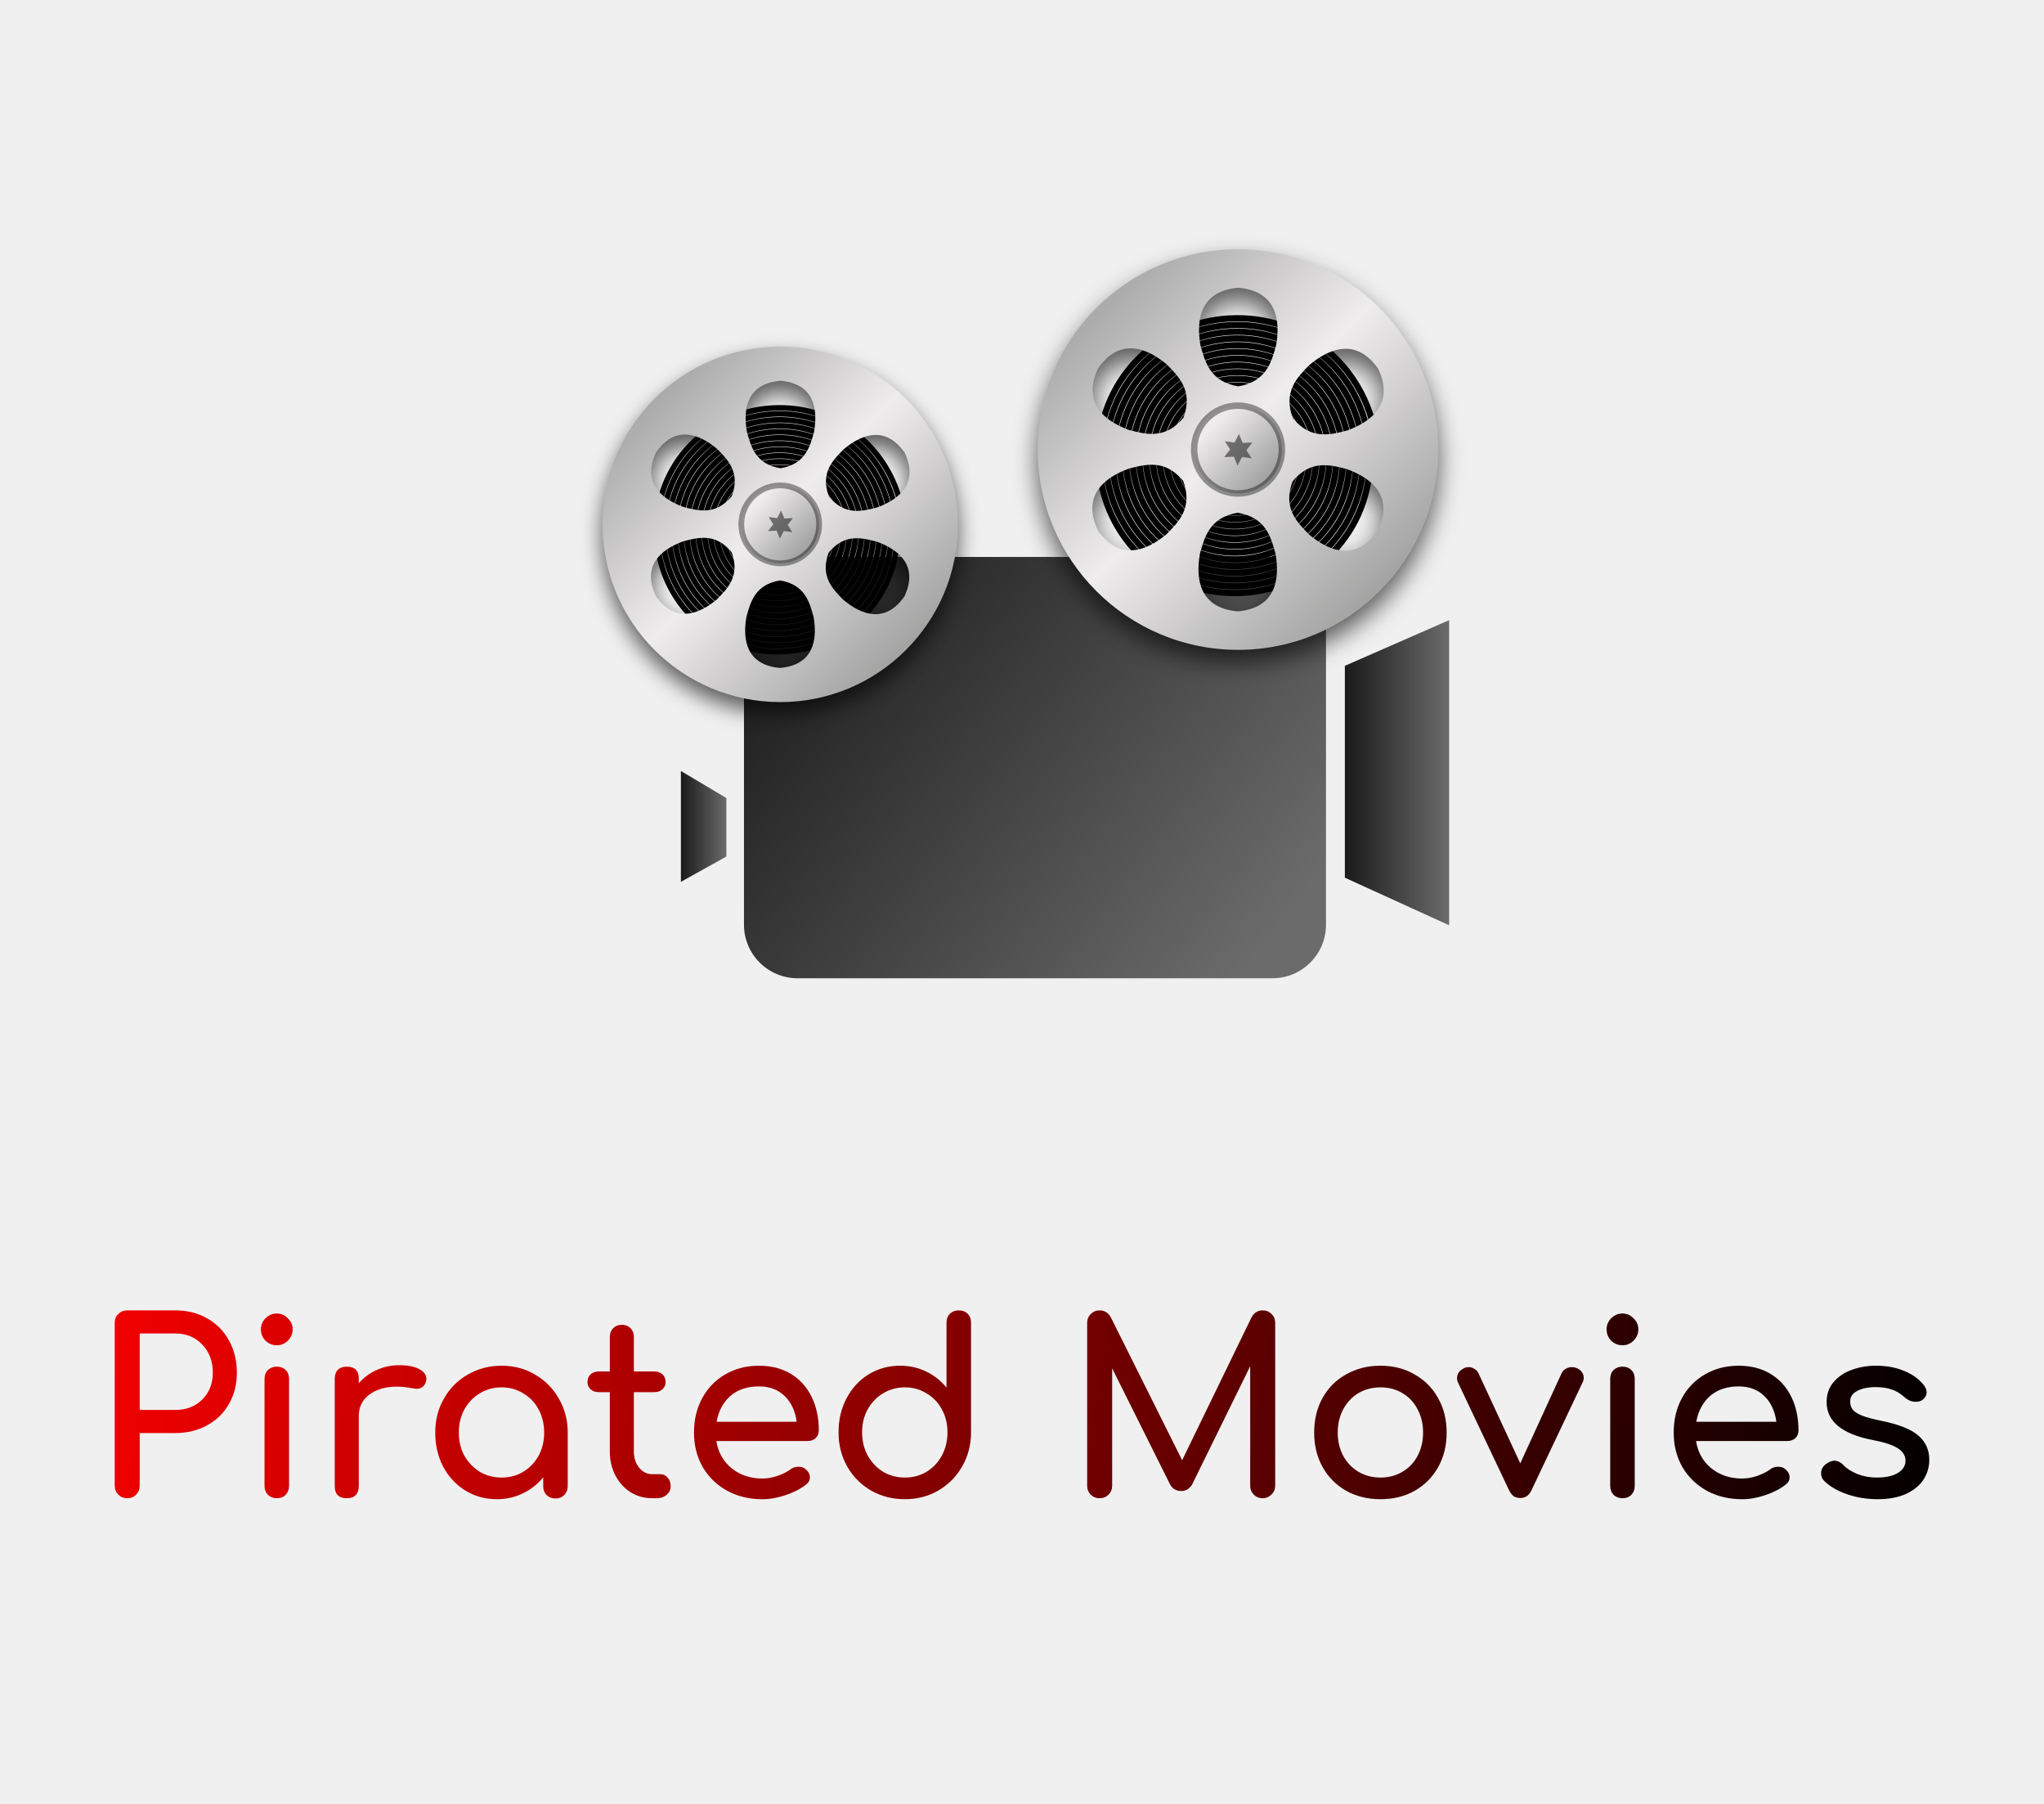
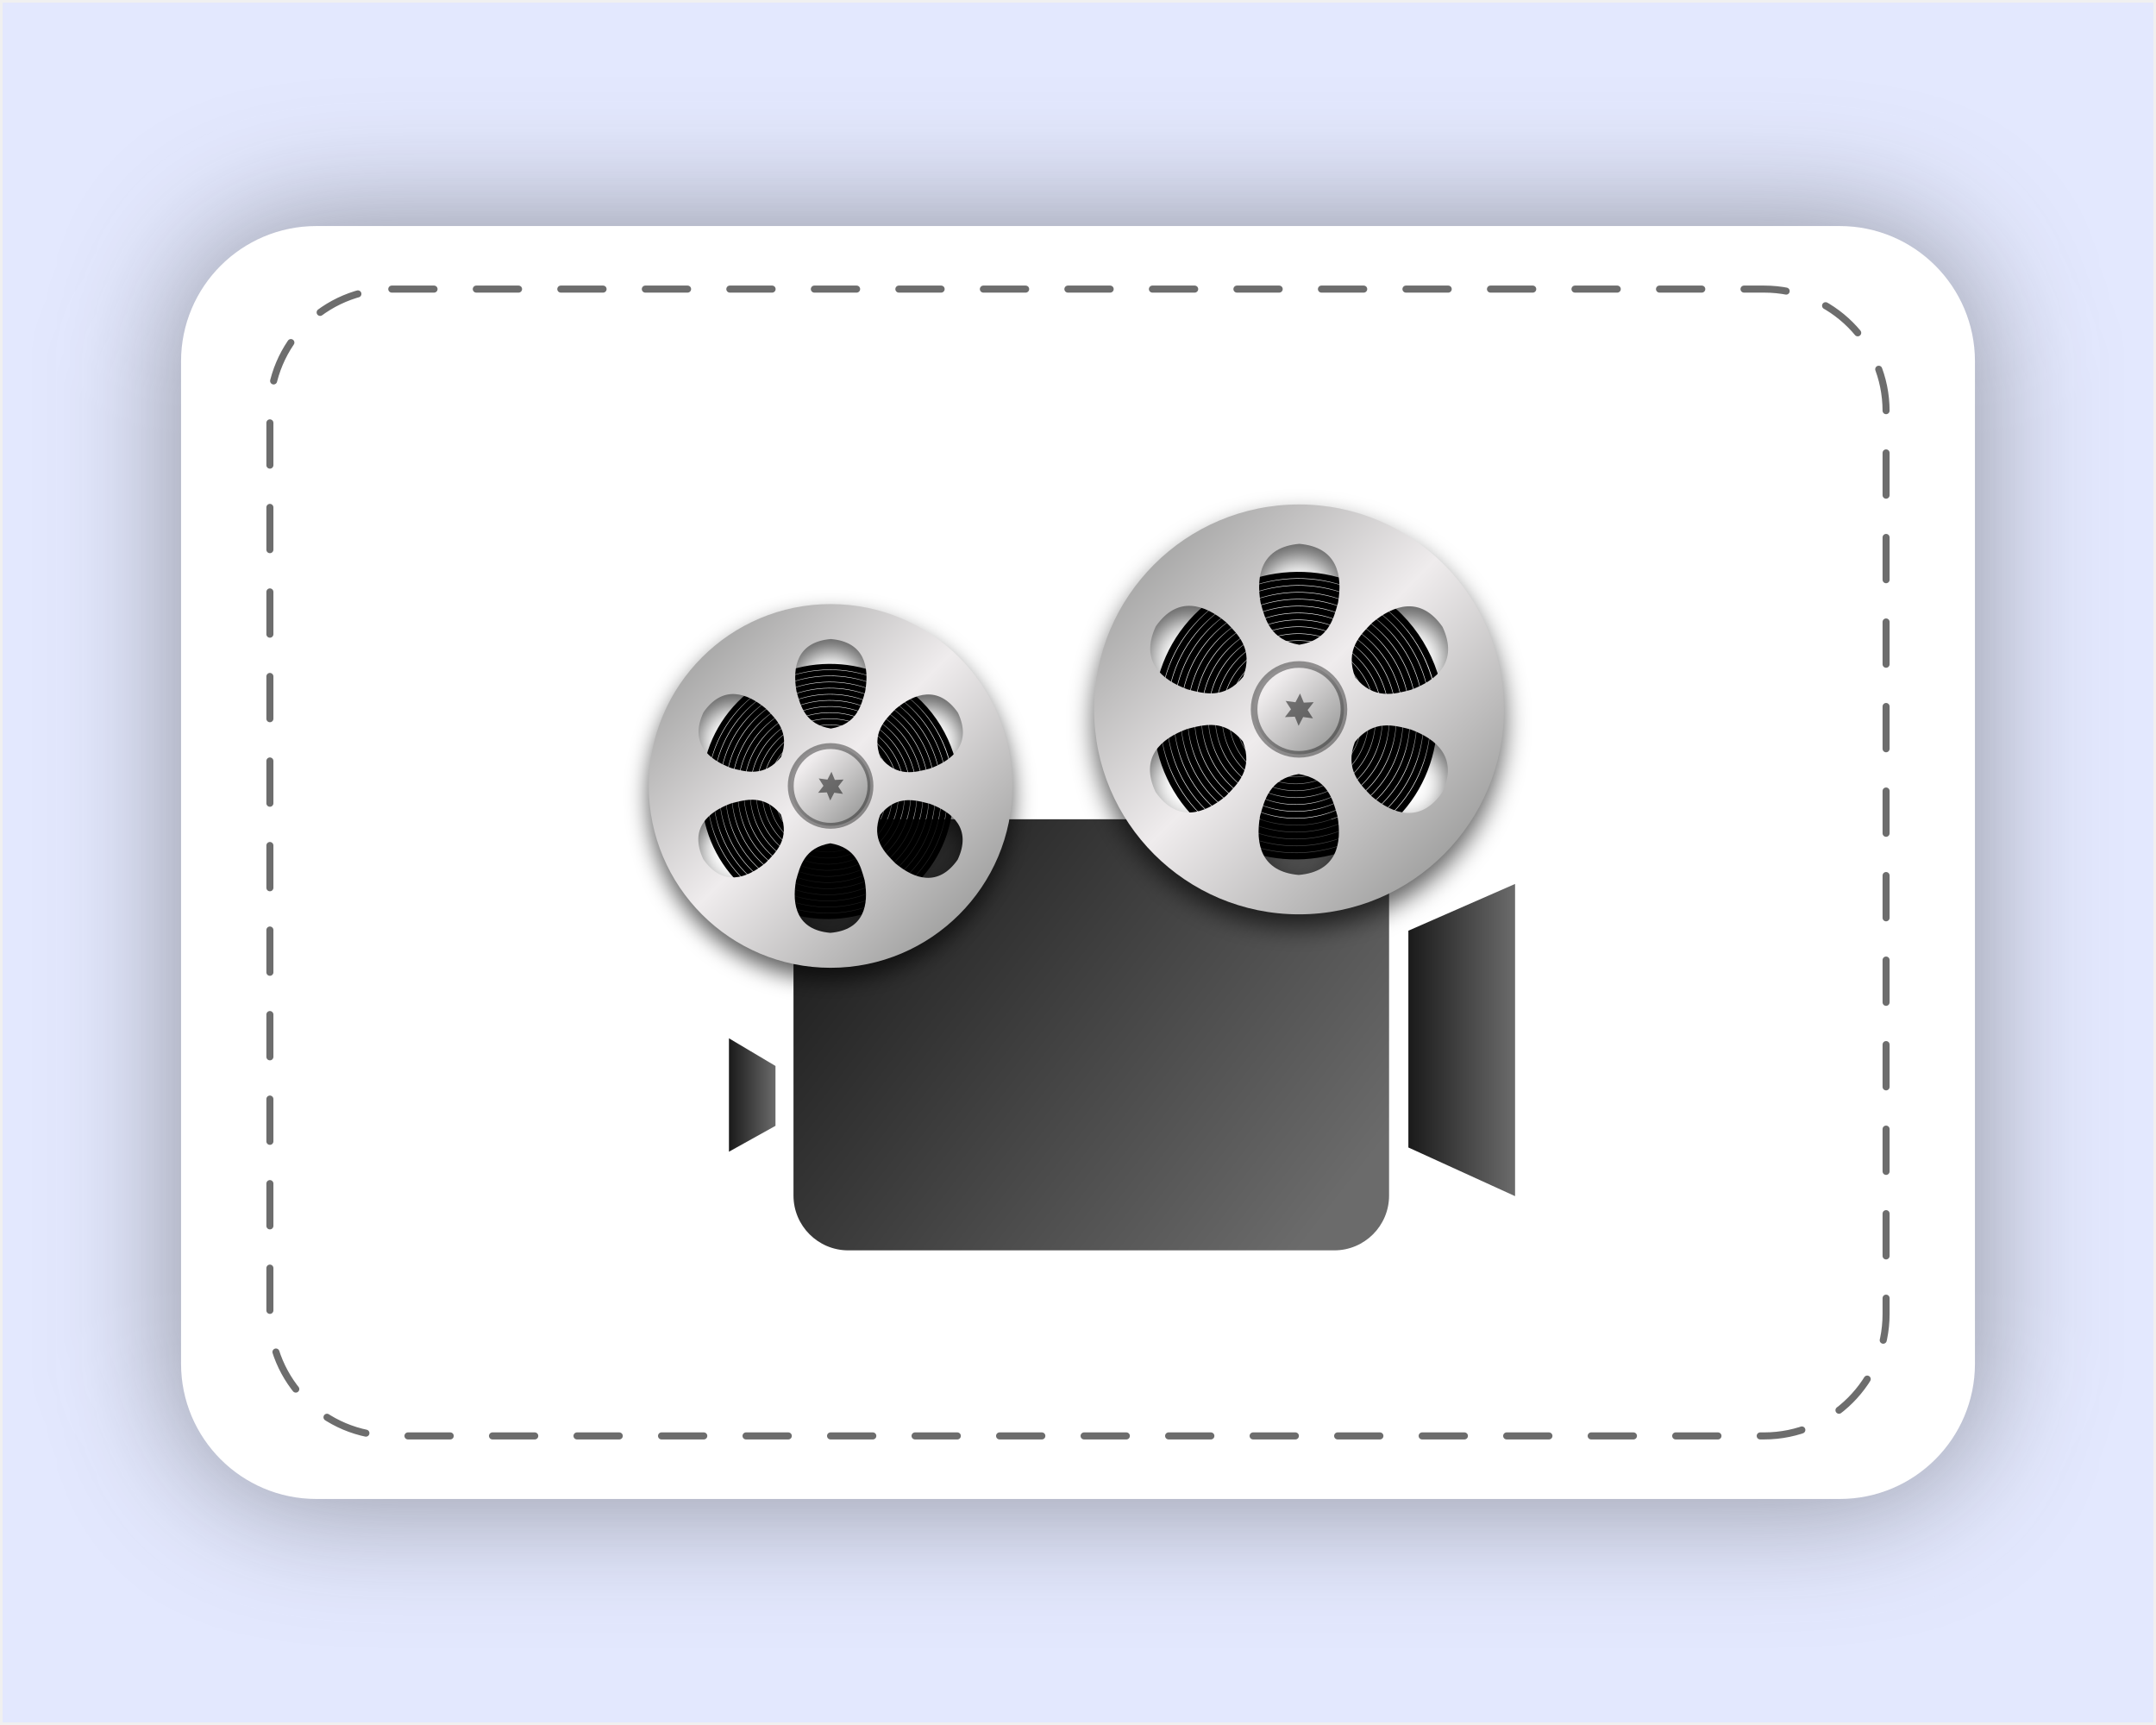
- <svg xmlns="http://www.w3.org/2000/svg" xmlns:xlink="http://www.w3.org/1999/xlink" width="544" height="480" version="1.1" viewBox="0 0 544 480">
+ <svg xmlns="http://www.w3.org/2000/svg" xmlns:xlink="http://www.w3.org/1999/xlink" id="SVGRoot" width="720px" height="576px" version="1.1" viewBox="0 0 720 576" xml:space="preserve">
  <defs>
-     <linearGradient id="linearGradient7984">
-       <stop stop-color="#f40000" offset="0" />
-       <stop offset="1" />
-     </linearGradient>
+     <filter id="filter1524" x="-.088" y="-.124" width="1.176" height="1.248" color-interpolation-filters="sRGB">
+       <feFlood flood-color="rgb(56,56,56)" flood-opacity=".498" result="flood" />
+       <feComposite in="flood" in2="SourceGraphic" operator="in" result="composite1" />
+       <feGaussianBlur in="composite1" result="blur" stdDeviation="21.944" />
+       <feOffset dx="0" dy="0" result="offset" />
+       <feComposite in="SourceGraphic" in2="offset" result="composite2" />
+     </filter>
    <linearGradient id="linearGradient2325">
      <stop stop-color="#1a1a1a" offset="0" />
      <stop stop-color="#6b6b6b" offset="1" />
    </linearGradient>
    <linearGradient id="linearGradient7582" x1="-396.04" x2="-362.29" y1="322.19" y2="356.13" gradientTransform="matrix(4.4292 0 0 4.4292 2031.5 -1200.2)" gradientUnits="userSpaceOnUse" spreadMethod="reflect" xlink:href="#linearGradient7580" />
    <linearGradient id="linearGradient7580">
      <stop stop-color="#efeced" offset="0" />
      <stop stop-color="#8c8d8c" offset="1" />
    </linearGradient>
    <filter id="filter18301-3-6-3" x="-.073" y="-.073" width="1.145" height="1.176" color-interpolation-filters="sRGB">
      <feFlood flood-color="rgb(0,0,0)" flood-opacity=".639" result="flood" />
      <feComposite in="flood" in2="SourceGraphic" operator="in" result="composite1" />
      <feGaussianBlur in="composite1" result="blur" stdDeviation="9.345" />
      <feOffset dx="0" dy="9.431" result="offset" />
      <feComposite in="SourceGraphic" in2="offset" result="composite2" />
    </filter>
    <linearGradient id="linearGradient15527" x1="265.24" x2="320.16" y1="198.52" y2="250.86" gradientTransform="translate(-5.9759 18.474)" gradientUnits="userSpaceOnUse" xlink:href="#linearGradient7580" />
    <linearGradient id="linearGradient2327" x1="182.35" x2="308.65" y1="227.63" y2="325.88" gradientUnits="userSpaceOnUse" xlink:href="#linearGradient2325" />
    <linearGradient id="linearGradient2655" x1="327.92" x2="355.07" y1="283.09" y2="283.09" gradientUnits="userSpaceOnUse" xlink:href="#linearGradient2325" />
    <linearGradient id="linearGradient2663" x1="155.08" x2="166.93" y1="297.08" y2="297.08" gradientUnits="userSpaceOnUse" xlink:href="#linearGradient2325" />
-     <linearGradient id="linearGradient7820" x1="25.301" x2="516.06" y1="301.78" y2="380.34" gradientUnits="userSpaceOnUse" xlink:href="#linearGradient7984" />
  </defs>
-   <g>
+   <rect x=".896" y=".896" width="718.21" height="574.21" fill="#e3e8fe" />
+   <rect x="60.46" y="75.477" width="599.08" height="425.05" ry="45.182" fill="#fff" filter="url(#filter1524)" stroke-width="0" />
+   <rect x="90.129" y="96.532" width="539.73" height="382.94" ry="40.706" fill="none" stroke="#6d6d6d" stroke-dasharray="14.112, 14.112" stroke-linecap="round" stroke-linejoin="round" stroke-width="2.352" style="paint-order:normal" />
+   <g transform="matrix(1.284 0 0 1.284 10.749 83.284)">
    <g transform="matrix(1.0224 0 0 1.0224 22.663 -83.828)">
      <rect x="171.5" y="226.94" width="151.51" height="109.65" ry="13.941" fill="url(#linearGradient2327)" stroke-linecap="round" stroke-linejoin="round" stroke-opacity=".387" stroke-width="8.3" style="paint-order:fill markers stroke" />
      <g transform="matrix(.91036 0 0 .91036 -46.309 -246.88)">
        <g transform="matrix(.3704 0 0 .3704 276.43 403.15)">
          <path transform="translate(-7.6454 17.968)" d="m287.17 221.91c0.584 0.526-0.421 1.046-0.874 0.97-1.228-0.206-1.504-1.751-1.067-2.719 0.783-1.73 3.036-2.046 4.563-1.163 2.242 1.296 2.602 4.337 1.259 6.408-1.79 2.76-5.645 3.165-8.252 1.355-3.281-2.277-3.731-6.955-1.451-10.097 2.76-3.805 8.267-4.298 11.941-1.548 4.33 3.241 4.867 9.58 1.644 13.786-3.721 4.856-10.893 5.437-15.63 1.74-5.383-4.2-6.007-12.207-1.836-17.475 4.679-5.909 13.522-6.578 19.319-1.932 6.437 5.157 7.149 14.836 2.029 21.164-5.635 6.964-16.151 7.72-23.008 2.125-7.492-6.112-8.291-17.466-2.221-24.853 6.59-8.019 18.781-8.862 26.698-2.317 8.547 7.067 9.434 20.096 2.413 28.542-7.544 9.075-21.412 10.006-30.387 2.51-9.603-8.021-10.577-22.727-2.606-32.231 8.498-10.131 24.043-11.149 34.076-2.702 10.659 8.974 11.721 25.358 2.798 35.92-9.451 11.187-26.674 12.293-37.765 2.894-11.715-9.928-12.865-27.989-2.991-39.609 10.404-12.244 29.305-13.437 41.454-3.087 12.772 10.881 14.009 30.62 3.183 43.298-11.357 13.3-31.936 14.581-45.143 3.279-13.829-11.834-15.153-33.252-3.376-46.987 12.31-14.357 34.567-15.725 48.832-3.472 14.885 12.787 16.298 35.883 3.568 50.676-13.263 15.414-37.199 16.87-52.521 3.664-15.942-13.74-17.442-38.515-3.76-54.365 14.216-16.47 39.83-18.014 56.21-3.857 16.999 14.693 18.586 41.146 3.953 58.055-15.169 17.527-42.462 19.158-59.899 4.049-18.056-15.645-19.731-43.778-4.145-61.744 16.122-18.584 45.093-20.303 63.588-4.241 19.113 16.598 20.875 46.409 4.338 65.433-17.074 19.641-47.725 21.447-67.277 4.434-20.17-17.551-22.02-49.041-4.53-69.122 18.027-20.698 50.357-22.592 70.966-4.626 21.226 18.503 23.164 51.672 4.722 72.811-18.98 21.755-52.988 23.736-74.655 4.819-22.283-19.456-24.309-54.304-4.915-76.5 19.932-22.812 55.62-24.881 78.344-5.011 23.34 20.409 25.453 56.936 5.107 80.189-20.885 23.869-58.252 26.026-82.033 5.203-24.397-21.361-26.598-59.567-5.3-83.878 21.837-24.926 60.883-27.17 85.722-5.396 25.454 22.314 27.742 62.199 5.492 87.567-22.79 25.983-63.515 28.315-89.412 5.588-26.511-23.266-28.887-64.831-5.684-91.256 23.743-27.04 66.147-29.459 93.101-5.781 27.569 24.219 30.032 67.463 5.877 94.945-24.695 28.097-68.779 30.604-96.79 5.973-28.626-25.171-31.176-70.094-6.069-98.634 25.648-29.154 71.41-31.749 100.48-6.165 29.683 26.124 32.321 72.726 6.262 102.32-26.6 30.211-74.042 32.893-104.17 6.358-30.74-27.076-33.466-75.358-6.454-106.01 27.553-31.268 76.674-34.038 107.86-6.55 31.797 28.029 34.61 77.99 6.646 109.7-28.505 32.325-79.306 35.183-111.55 6.743-32.854-28.981-35.755-80.621-6.839-113.39 29.458-33.382 81.937-36.327 115.23-6.935 33.911 29.934 36.9 83.253 7.031 117.08-30.41 34.44-84.569 37.472-118.92 7.128-34.968-30.886-38.044-85.885-7.224-120.77 31.362-35.497 87.201-38.617 122.61-7.32 36.025 31.839 39.189 88.517 7.416 124.46-32.315 36.554-89.833 39.761-126.3 7.512-37.082-32.791-40.334-91.149-7.609-128.15 33.267-37.611 92.465-40.906 129.99-7.705 38.139 33.744 41.479 93.78 7.801 131.84-34.22 38.668-95.096 42.051-133.68 7.897-39.197-34.696-42.623-96.412-7.993-135.52 35.172-39.725 97.728-43.196 137.37-8.09 40.254 35.648 43.768 99.044 8.186 139.21-36.125 40.782-100.36 44.34-141.06 8.282-41.311-36.601-44.913-101.68-8.378-142.9 37.077-41.839 102.99-45.485 144.75-8.474 42.368 37.553 46.057 104.31 8.571 146.59-38.03 42.896-105.62 46.63-148.44 8.667-43.425-38.506-47.202-106.94-8.763-150.28 38.982-43.954 108.26-47.774 152.13-8.859 25.837 22.919 39.385 57.619 36.03 91.98" fill="none" stroke="#000" stroke-width="4.8" />
          <g stroke-linejoin="round" stroke-miterlimit="4.3">
            <path d="m281.03 79.272a154.59 154.59 0 0 0-154.6 154.6 154.59 154.59 0 0 0 154.6 154.59 154.59 154.59 0 0 0 154.59-154.59 154.59 154.59 0 0 0-154.59-154.6zm0.208 29.707c28.714 2.483 32.815 23.661 29.205 44.439-3.43 12.282-7.202 28.055-29.205 31.679-22.003-3.624-25.775-19.397-29.205-31.679-3.61-20.778 0.491-41.956 29.205-44.439zm-81.603 46.801c9.185 0.496 18.333 5.63 26.428 12.388 8.921 9.111 20.692 20.268 12.829 41.134-14.14 17.243-29.683 12.617-42.034 9.447-19.8-7.263-36.091-21.401-23.885-47.51 8.254-11.813 17.477-15.954 26.662-15.459zm162.99 0.363c9.185-0.496 18.408 3.655 26.662 15.468 12.206 26.109-4.077 40.247-23.876 47.51-12.351 3.17-27.903 7.788-42.043-9.455-7.863-20.867 3.917-32.023 12.838-41.134 8.095-6.758 17.235-11.892 26.419-12.388zm-150.97 89.527c8.813-0.612 18.196 1.62 27.034 12.397 7.863 20.867-3.908 32.023-12.829 41.134-16.189 13.516-36.582 20.554-53.09-3.071-12.206-26.109 4.085-40.247 23.885-47.51 4.632-1.189 9.713-2.583 15-2.95zm138.54 0.363c5.288 0.367 10.369 1.761 15 2.95 19.8 7.263 36.091 21.401 23.885 47.51-16.508 23.625-36.9 16.587-53.09 3.071-8.921-9.111-20.692-20.259-12.829-41.126 8.837-10.777 18.221-13.017 27.034-12.405zm-69.379 36.601c22.003 3.624 25.775 19.397 29.205 31.679 3.61 20.778-0.491 41.955-29.205 44.439-28.714-2.483-32.815-23.661-29.205-44.439 3.43-12.282 7.202-28.055 29.205-31.679z" fill="url(#linearGradient7582)" filter="url(#filter18301-3-6-3)" stroke-width="210.93" style="paint-order:fill markers stroke" />
            <circle cx="281.03" cy="233.87" r="33.891" fill="url(#linearGradient15527)" stroke="#000" stroke-opacity=".387" stroke-width="5" style="paint-order:fill markers stroke" />
            <path transform="matrix(3.5119 0 0 3.5119 1669.2 -903.01)" d="m-392.28 325.65-2.111-0.286-0.979 1.892-0.808-1.971-2.128 0.098 1.303-1.686-1.149-1.794 2.111 0.286 0.979-1.892 0.808 1.971 2.128-0.098-1.303 1.686z" fill-opacity=".478" stroke-width="47.622" style="paint-order:fill markers stroke" />
          </g>
        </g>
      </g>
      <path d="m327.92 255.28 27.143-11.891v79.411l-27.143-12.378z" fill="url(#linearGradient2655)" stroke-linecap="round" stroke-linejoin="round" stroke-opacity=".387" stroke-width="8.3" style="paint-order:fill markers stroke" />
      <path d="m155.08 282.65 11.841 7.037v15.228l-11.841 6.583z" fill="url(#linearGradient2663)" stroke-linecap="round" stroke-linejoin="round" stroke-opacity=".387" stroke-width="8.3" style="paint-order:fill markers stroke" />
      <g transform="matrix(.80784 0 0 .80784 -126.46 -177.2)">
        <g transform="matrix(.3704 0 0 .3704 276.43 403.15)">
          <path transform="translate(-7.6454 17.968)" d="m287.17 221.91c0.584 0.526-0.421 1.046-0.874 0.97-1.228-0.206-1.504-1.751-1.067-2.719 0.783-1.73 3.036-2.046 4.563-1.163 2.242 1.296 2.602 4.337 1.259 6.408-1.79 2.76-5.645 3.165-8.252 1.355-3.281-2.277-3.731-6.955-1.451-10.097 2.76-3.805 8.267-4.298 11.941-1.548 4.33 3.241 4.867 9.58 1.644 13.786-3.721 4.856-10.893 5.437-15.63 1.74-5.383-4.2-6.007-12.207-1.836-17.475 4.679-5.909 13.522-6.578 19.319-1.932 6.437 5.157 7.149 14.836 2.029 21.164-5.635 6.964-16.151 7.72-23.008 2.125-7.492-6.112-8.291-17.466-2.221-24.853 6.59-8.019 18.781-8.862 26.698-2.317 8.547 7.067 9.434 20.096 2.413 28.542-7.544 9.075-21.412 10.006-30.387 2.51-9.603-8.021-10.577-22.727-2.606-32.231 8.498-10.131 24.043-11.149 34.076-2.702 10.659 8.974 11.721 25.358 2.798 35.92-9.451 11.187-26.674 12.293-37.765 2.894-11.715-9.928-12.865-27.989-2.991-39.609 10.404-12.244 29.305-13.437 41.454-3.087 12.772 10.881 14.009 30.62 3.183 43.298-11.357 13.3-31.936 14.581-45.143 3.279-13.829-11.834-15.153-33.252-3.376-46.987 12.31-14.357 34.567-15.725 48.832-3.472 14.885 12.787 16.298 35.883 3.568 50.676-13.263 15.414-37.199 16.87-52.521 3.664-15.942-13.74-17.442-38.515-3.76-54.365 14.216-16.47 39.83-18.014 56.21-3.857 16.999 14.693 18.586 41.146 3.953 58.055-15.169 17.527-42.462 19.158-59.899 4.049-18.056-15.645-19.731-43.778-4.145-61.744 16.122-18.584 45.093-20.303 63.588-4.241 19.113 16.598 20.875 46.409 4.338 65.433-17.074 19.641-47.725 21.447-67.277 4.434-20.17-17.551-22.02-49.041-4.53-69.122 18.027-20.698 50.357-22.592 70.966-4.626 21.226 18.503 23.164 51.672 4.722 72.811-18.98 21.755-52.988 23.736-74.655 4.819-22.283-19.456-24.309-54.304-4.915-76.5 19.932-22.812 55.62-24.881 78.344-5.011 23.34 20.409 25.453 56.936 5.107 80.189-20.885 23.869-58.252 26.026-82.033 5.203-24.397-21.361-26.598-59.567-5.3-83.878 21.837-24.926 60.883-27.17 85.722-5.396 25.454 22.314 27.742 62.199 5.492 87.567-22.79 25.983-63.515 28.315-89.412 5.588-26.511-23.266-28.887-64.831-5.684-91.256 23.743-27.04 66.147-29.459 93.101-5.781 27.569 24.219 30.032 67.463 5.877 94.945-24.695 28.097-68.779 30.604-96.79 5.973-28.626-25.171-31.176-70.094-6.069-98.634 25.648-29.154 71.41-31.749 100.48-6.165 29.683 26.124 32.321 72.726 6.262 102.32-26.6 30.211-74.042 32.893-104.17 6.358-30.74-27.076-33.466-75.358-6.454-106.01 27.553-31.268 76.674-34.038 107.86-6.55 31.797 28.029 34.61 77.99 6.646 109.7-28.505 32.325-79.306 35.183-111.55 6.743-32.854-28.981-35.755-80.621-6.839-113.39 29.458-33.382 81.937-36.327 115.23-6.935 33.911 29.934 36.9 83.253 7.031 117.08-30.41 34.44-84.569 37.472-118.92 7.128-34.968-30.886-38.044-85.885-7.224-120.77 31.362-35.497 87.201-38.617 122.61-7.32 36.025 31.839 39.189 88.517 7.416 124.46-32.315 36.554-89.833 39.761-126.3 7.512-37.082-32.791-40.334-91.149-7.609-128.15 33.267-37.611 92.465-40.906 129.99-7.705 38.139 33.744 41.479 93.78 7.801 131.84-34.22 38.668-95.096 42.051-133.68 7.897-39.197-34.696-42.623-96.412-7.993-135.52 35.172-39.725 97.728-43.196 137.37-8.09 40.254 35.648 43.768 99.044 8.186 139.21-36.125 40.782-100.36 44.34-141.06 8.282-41.311-36.601-44.913-101.68-8.378-142.9 37.077-41.839 102.99-45.485 144.75-8.474 42.368 37.553 46.057 104.31 8.571 146.59-38.03 42.896-105.62 46.63-148.44 8.667-43.425-38.506-47.202-106.94-8.763-150.28 38.982-43.954 108.26-47.774 152.13-8.859 25.837 22.919 39.385 57.619 36.03 91.98" fill="none" stroke="#000" stroke-width="4.8" />
          <g stroke-linejoin="round" stroke-miterlimit="4.3">
            <path d="m281.03 79.272a154.59 154.59 0 0 0-154.6 154.6 154.59 154.59 0 0 0 154.6 154.59 154.59 154.59 0 0 0 154.59-154.59 154.59 154.59 0 0 0-154.59-154.6zm0.208 29.707c28.714 2.483 32.815 23.661 29.205 44.439-3.43 12.282-7.202 28.055-29.205 31.679-22.003-3.624-25.775-19.397-29.205-31.679-3.61-20.778 0.491-41.956 29.205-44.439zm-81.603 46.801c9.185 0.496 18.333 5.63 26.428 12.388 8.921 9.111 20.692 20.268 12.829 41.134-14.14 17.243-29.683 12.617-42.034 9.447-19.8-7.263-36.091-21.401-23.885-47.51 8.254-11.813 17.477-15.954 26.662-15.459zm162.99 0.363c9.185-0.496 18.408 3.655 26.662 15.468 12.206 26.109-4.077 40.247-23.876 47.51-12.351 3.17-27.903 7.788-42.043-9.455-7.863-20.867 3.917-32.023 12.838-41.134 8.095-6.758 17.235-11.892 26.419-12.388zm-150.97 89.527c8.813-0.612 18.196 1.62 27.034 12.397 7.863 20.867-3.908 32.023-12.829 41.134-16.189 13.516-36.582 20.554-53.09-3.071-12.206-26.109 4.085-40.247 23.885-47.51 4.632-1.189 9.713-2.583 15-2.95zm138.54 0.363c5.288 0.367 10.369 1.761 15 2.95 19.8 7.263 36.091 21.401 23.885 47.51-16.508 23.625-36.9 16.587-53.09 3.071-8.921-9.111-20.692-20.259-12.829-41.126 8.837-10.777 18.221-13.017 27.034-12.405zm-69.379 36.601c22.003 3.624 25.775 19.397 29.205 31.679 3.61 20.778-0.491 41.955-29.205 44.439-28.714-2.483-32.815-23.661-29.205-44.439 3.43-12.282 7.202-28.055 29.205-31.679z" fill="url(#linearGradient7582)" filter="url(#filter18301-3-6-3)" stroke-width="210.93" style="paint-order:fill markers stroke" />
            <circle cx="281.03" cy="233.87" r="33.891" fill="url(#linearGradient15527)" stroke="#000" stroke-opacity=".387" stroke-width="5" style="paint-order:fill markers stroke" />
            <path transform="matrix(3.5119 0 0 3.5119 1669.2 -903.01)" d="m-392.28 325.65-2.111-0.286-0.979 1.892-0.808-1.971-2.128 0.098 1.303-1.686-1.149-1.794 2.111 0.286 0.979-1.892 0.808 1.971 2.128-0.098-1.303 1.686z" fill-opacity=".478" stroke-width="47.622" style="paint-order:fill markers stroke" />
          </g>
        </g>
      </g>
    </g>
-     <g transform="translate(1e-6 41.481)" fill="url(#linearGradient7820)" aria-label="Pirated Movies">
-       <path d="m33.856 357.18q-1.408 0-2.368-0.96t-0.96-2.368v-43.328q0-1.472 0.96-2.368 0.96-0.96 2.368-0.96h12.8q4.736 0 8.448 2.112 3.776 2.112 5.824 5.888 2.112 3.776 2.112 8.576 0 4.672-2.112 8.32-2.048 3.648-5.824 5.696-3.712 2.048-8.448 2.048h-9.472v14.016q0 1.408-0.96 2.368-0.896 0.96-2.368 0.96zm12.8-23.488q4.352 0 7.168-2.752 2.816-2.816 2.816-7.168 0-4.544-2.816-7.488t-7.168-2.944h-9.472v20.352z" />
-       <path d="m73.664 357.18q-1.408 0-2.368-0.896-0.896-0.96-0.896-2.368v-28.48q0-1.472 0.896-2.368 0.96-0.896 2.368-0.896 1.472 0 2.368 0.896t0.896 2.368v28.48q0 1.408-0.896 2.368-0.896 0.896-2.368 0.896zm0-40.704q-1.728 0-3.008-1.216-1.216-1.28-1.216-3.008t1.216-2.944q1.28-1.28 3.008-1.28t2.944 1.28q1.28 1.216 1.28 2.944t-1.28 3.008q-1.216 1.216-2.944 1.216z" />
-       <path d="m106.24 321.79q3.392 0 5.312 1.024t1.92 2.56q0 0.448-0.064 0.64-0.576 2.048-2.56 2.048-0.32 0-0.96-0.128-2.56-0.448-4.16-0.448-4.608 0-7.424 2.112-2.816 2.112-2.816 5.696v18.688q0 1.536-0.832 2.368-0.768 0.832-2.368 0.832-1.536 0-2.368-0.768-0.832-0.832-0.832-2.432v-28.608q0-1.536 0.832-2.368t2.368-0.832q3.2 0 3.2 3.2v1.216q1.92-2.24 4.736-3.52 2.816-1.28 6.016-1.28z" />
-       <path d="m133.5 321.92q4.928 0 8.896 2.368 4.032 2.304 6.336 6.4 2.368 4.032 2.368 9.024v14.272q0 1.408-0.96 2.368-0.896 0.896-2.304 0.896t-2.368-0.896q-0.896-0.96-0.896-2.368v-2.368q-2.24 2.752-5.44 4.288t-6.912 1.536q-4.608 0-8.384-2.304-3.712-2.304-5.888-6.336-2.112-4.096-2.112-9.088t2.304-9.024q2.304-4.096 6.336-6.4 4.096-2.368 9.024-2.368zm0 29.76q3.2 0 5.76-1.536 2.624-1.6 4.096-4.288 1.472-2.752 1.472-6.144t-1.472-6.144-4.096-4.288q-2.56-1.6-5.76-1.6t-5.824 1.6q-2.56 1.536-4.096 4.288-1.472 2.752-1.472 6.144t1.472 6.144q1.536 2.688 4.096 4.288 2.624 1.536 5.824 1.536z" />
-       <path d="m175.74 350.78q1.152 0 1.92 0.896 0.832 0.896 0.832 2.304t-1.088 2.304q-1.024 0.896-2.688 0.896h-1.152q-3.136 0-5.76-1.6-2.56-1.664-4.032-4.48t-1.472-6.336v-15.808h-2.944q-1.344 0-2.176-0.768t-0.832-1.92q0-1.28 0.832-2.048t2.176-0.768h2.944v-9.216q0-1.408 0.896-2.304t2.304-0.896 2.304 0.896 0.896 2.304v9.216h5.44q1.344 0 2.176 0.768t0.832 2.048q0 1.152-0.832 1.92t-2.176 0.768h-5.44v15.808q0 2.56 1.408 4.288t3.456 1.728z" />
-       <path d="m217.92 339.14q0 1.216-0.832 2.048-0.832 0.768-2.112 0.768h-24.32q0.704 4.48 4.032 7.232 3.392 2.752 8.256 2.752 1.92 0 3.968-0.704 2.112-0.704 3.456-1.728 0.896-0.704 2.112-0.704t1.92 0.64q1.152 0.96 1.152 2.176 0 1.152-1.024 1.92-2.176 1.728-5.44 2.816-3.2 1.088-6.144 1.088-5.248 0-9.408-2.24-4.16-2.304-6.528-6.336-2.304-4.032-2.304-9.152t2.176-9.152q2.24-4.096 6.144-6.336 3.968-2.304 8.96-2.304 4.928 0 8.512 2.176t5.504 6.08 1.92 8.96zm-15.936-11.712q-4.672 0-7.616 2.56-2.88 2.56-3.648 6.848h21.312q-0.576-4.288-3.2-6.848t-6.848-2.56z" />
-       <path d="m255.17 307.2q1.472 0 2.368 0.896t0.896 2.368v29.184q0 4.992-2.368 9.088-2.304 4.032-6.336 6.4-3.968 2.304-8.896 2.304t-9.024-2.304q-4.032-2.368-6.336-6.4-2.304-4.096-2.304-9.088t2.112-9.024q2.176-4.096 5.888-6.4 3.776-2.304 8.384-2.304 3.712 0 6.912 1.536t5.44 4.288v-17.28q0-1.472 0.896-2.368 0.96-0.896 2.368-0.896zm-14.336 44.48q3.2 0 5.76-1.536 2.624-1.6 4.096-4.352t1.472-6.144-1.472-6.08q-1.472-2.752-4.096-4.288-2.56-1.6-5.76-1.6t-5.824 1.6q-2.56 1.536-4.096 4.288-1.472 2.688-1.472 6.08t1.472 6.144q1.536 2.752 4.096 4.352 2.624 1.536 5.824 1.536z" />
-       <path d="m336.06 307.2q1.408 0 2.368 0.96t0.96 2.368v43.328q0 1.408-1.024 2.368-0.96 0.96-2.304 0.96-1.408 0-2.368-0.96t-0.96-2.368v-31.808l-15.488 31.552q-1.088 1.664-2.88 1.664-2.112 0-3.072-1.984l-15.296-30.656v31.232q0 1.408-0.96 2.368t-2.368 0.96-2.368-0.96-0.96-2.368v-43.328q0-1.408 0.96-2.368t2.368-0.96q1.92 0 2.944 1.792l19.008 38.08 18.496-38.08q1.024-1.792 2.944-1.792z" />
-       <path d="m367.42 357.44q-5.12 0-9.152-2.24-4.032-2.304-6.272-6.336t-2.24-9.152q0-5.184 2.24-9.216t6.272-6.272q4.032-2.304 9.152-2.304 5.056 0 9.024 2.304 4.032 2.24 6.272 6.272 2.304 4.032 2.304 9.216 0 5.12-2.24 9.152t-6.272 6.336q-3.968 2.24-9.088 2.24zm0-5.76q3.264 0 5.824-1.536 2.624-1.536 4.032-4.224 1.472-2.752 1.472-6.208t-1.472-6.208q-1.408-2.752-4.032-4.288-2.56-1.536-5.824-1.536t-5.888 1.536q-2.56 1.536-4.032 4.288t-1.472 6.208 1.472 6.208q1.472 2.688 4.032 4.224 2.624 1.536 5.888 1.536z" />
-       <path d="m419.78 322.62q0.832 0.384 1.28 1.088 0.448 0.64 0.448 1.472 0 0.576-0.32 1.216l-13.568 28.608q-0.96 2.112-2.944 2.112-1.088 0-1.792-0.448-0.704-0.512-1.28-1.664l-13.568-28.608q-0.256-0.512-0.256-1.152 0-1.728 1.792-2.624 0.576-0.32 1.344-0.32t1.472 0.448q0.704 0.384 1.088 1.152l11.136 24 11.008-24q0.384-0.768 1.088-1.152 0.768-0.448 1.6-0.448t1.472 0.32z" />
-       <path d="m431.81 357.18q-1.408 0-2.368-0.896-0.896-0.96-0.896-2.368v-28.48q0-1.472 0.896-2.368 0.96-0.896 2.368-0.896 1.472 0 2.368 0.896t0.896 2.368v28.48q0 1.408-0.896 2.368-0.896 0.896-2.368 0.896zm0-40.704q-1.728 0-3.008-1.216-1.216-1.28-1.216-3.008t1.216-2.944q1.28-1.28 3.008-1.28t2.944 1.28q1.28 1.216 1.28 2.944t-1.28 3.008q-1.216 1.216-2.944 1.216z" />
-       <path d="m478.66 339.14q0 1.216-0.832 2.048-0.832 0.768-2.112 0.768h-24.32q0.704 4.48 4.032 7.232 3.392 2.752 8.256 2.752 1.92 0 3.968-0.704 2.112-0.704 3.456-1.728 0.896-0.704 2.112-0.704t1.92 0.64q1.152 0.96 1.152 2.176 0 1.152-1.024 1.92-2.176 1.728-5.44 2.816-3.2 1.088-6.144 1.088-5.248 0-9.408-2.24-4.16-2.304-6.528-6.336-2.304-4.032-2.304-9.152t2.176-9.152q2.24-4.096 6.144-6.336 3.968-2.304 8.96-2.304 4.928 0 8.512 2.176t5.504 6.08 1.92 8.96zm-15.936-11.712q-4.672 0-7.616 2.56-2.88 2.56-3.648 6.848h21.312q-0.576-4.288-3.2-6.848t-6.848-2.56z" />
-       <path d="m499.71 357.44q-4.352 0-8.192-1.344t-6.016-3.52q-0.832-0.832-0.832-1.984 0-1.536 1.28-2.496 1.216-0.896 2.24-0.896 1.28 0 2.432 1.152 1.216 1.344 3.648 2.368 2.432 0.96 5.184 0.96 3.648 0 5.632-1.216 2.048-1.216 2.048-3.264 0-1.984-1.984-3.264-1.984-1.344-6.72-2.24-12.288-2.368-12.288-10.112 0-3.136 1.856-5.312t4.864-3.264 6.4-1.088q4.16 0 7.424 1.344 3.328 1.344 5.248 3.712 0.832 1.024 0.832 2.048 0 1.088-1.088 1.984-0.704 0.512-1.792 0.512-1.664 0-3.008-1.216-1.6-1.472-3.392-2.048-1.792-0.64-4.352-0.64-2.944 0-4.864 1.024-1.856 0.96-1.856 2.752 0 1.28 0.64 2.176 0.64 0.832 2.432 1.6 1.792 0.704 5.184 1.408 6.976 1.408 9.856 3.904 2.944 2.496 2.944 6.464 0 2.944-1.6 5.376-1.6 2.368-4.736 3.776-3.072 1.344-7.424 1.344z" />
-     </g>
  </g>
</svg>
